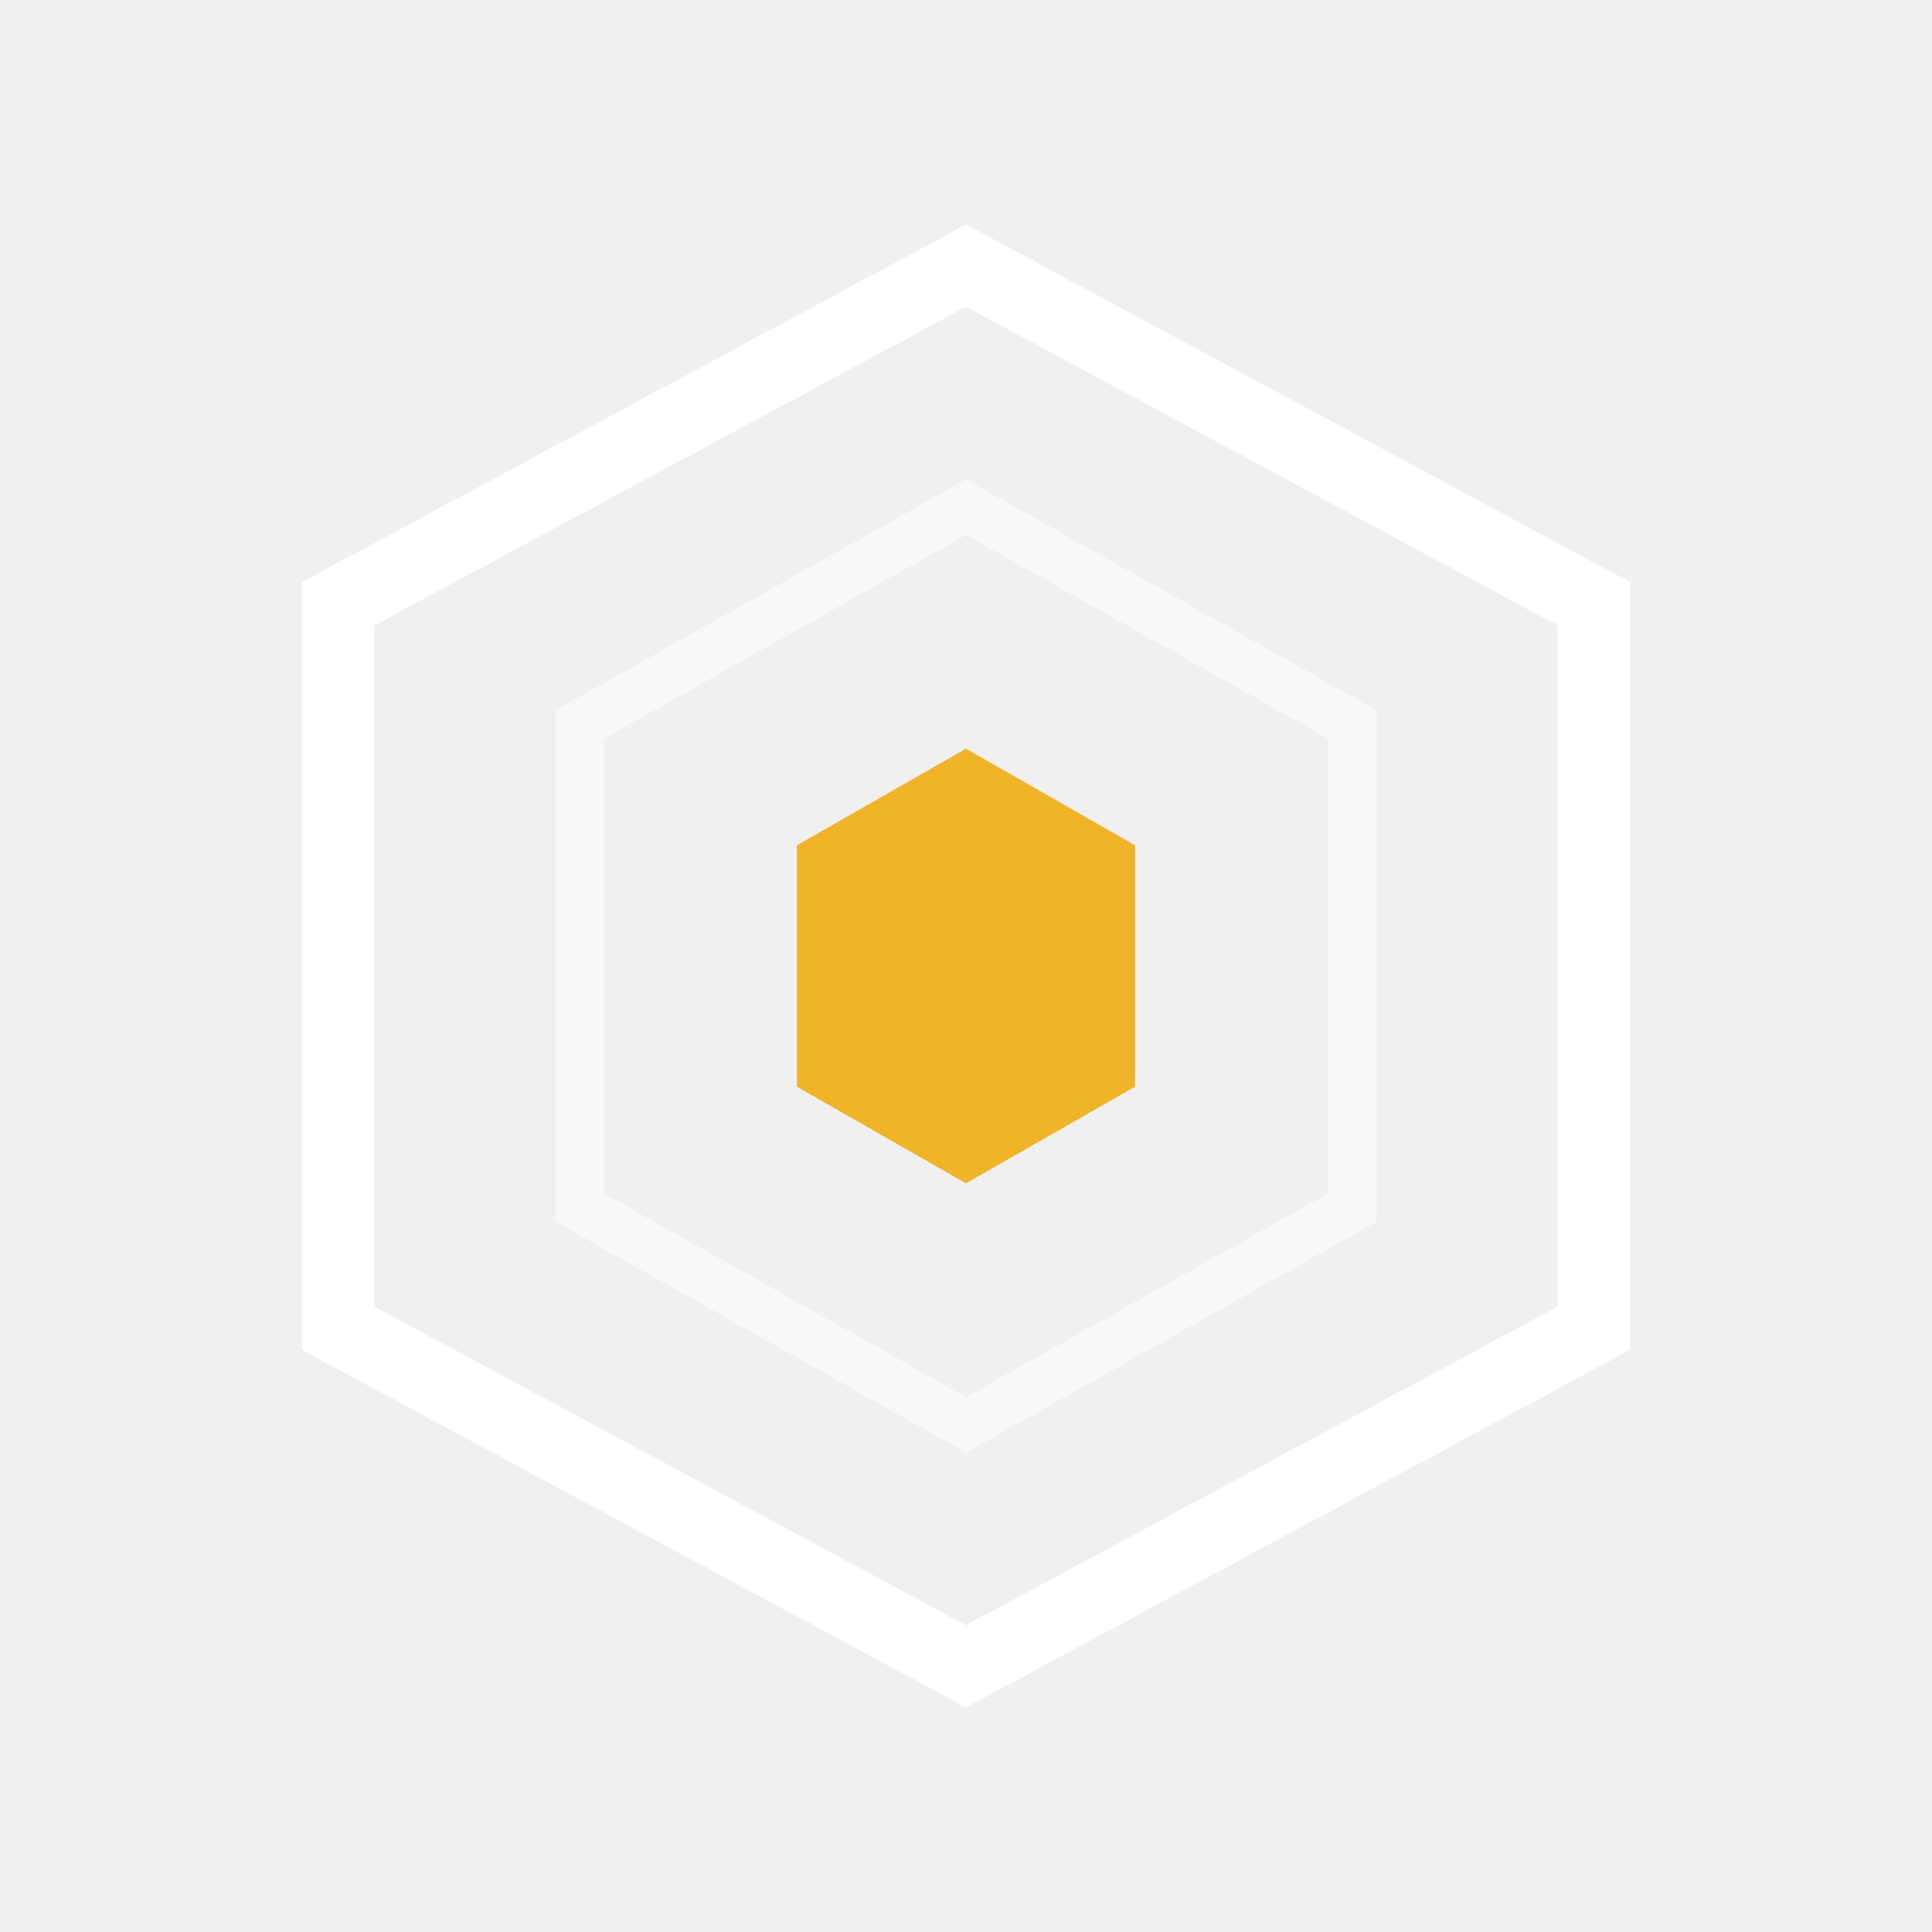
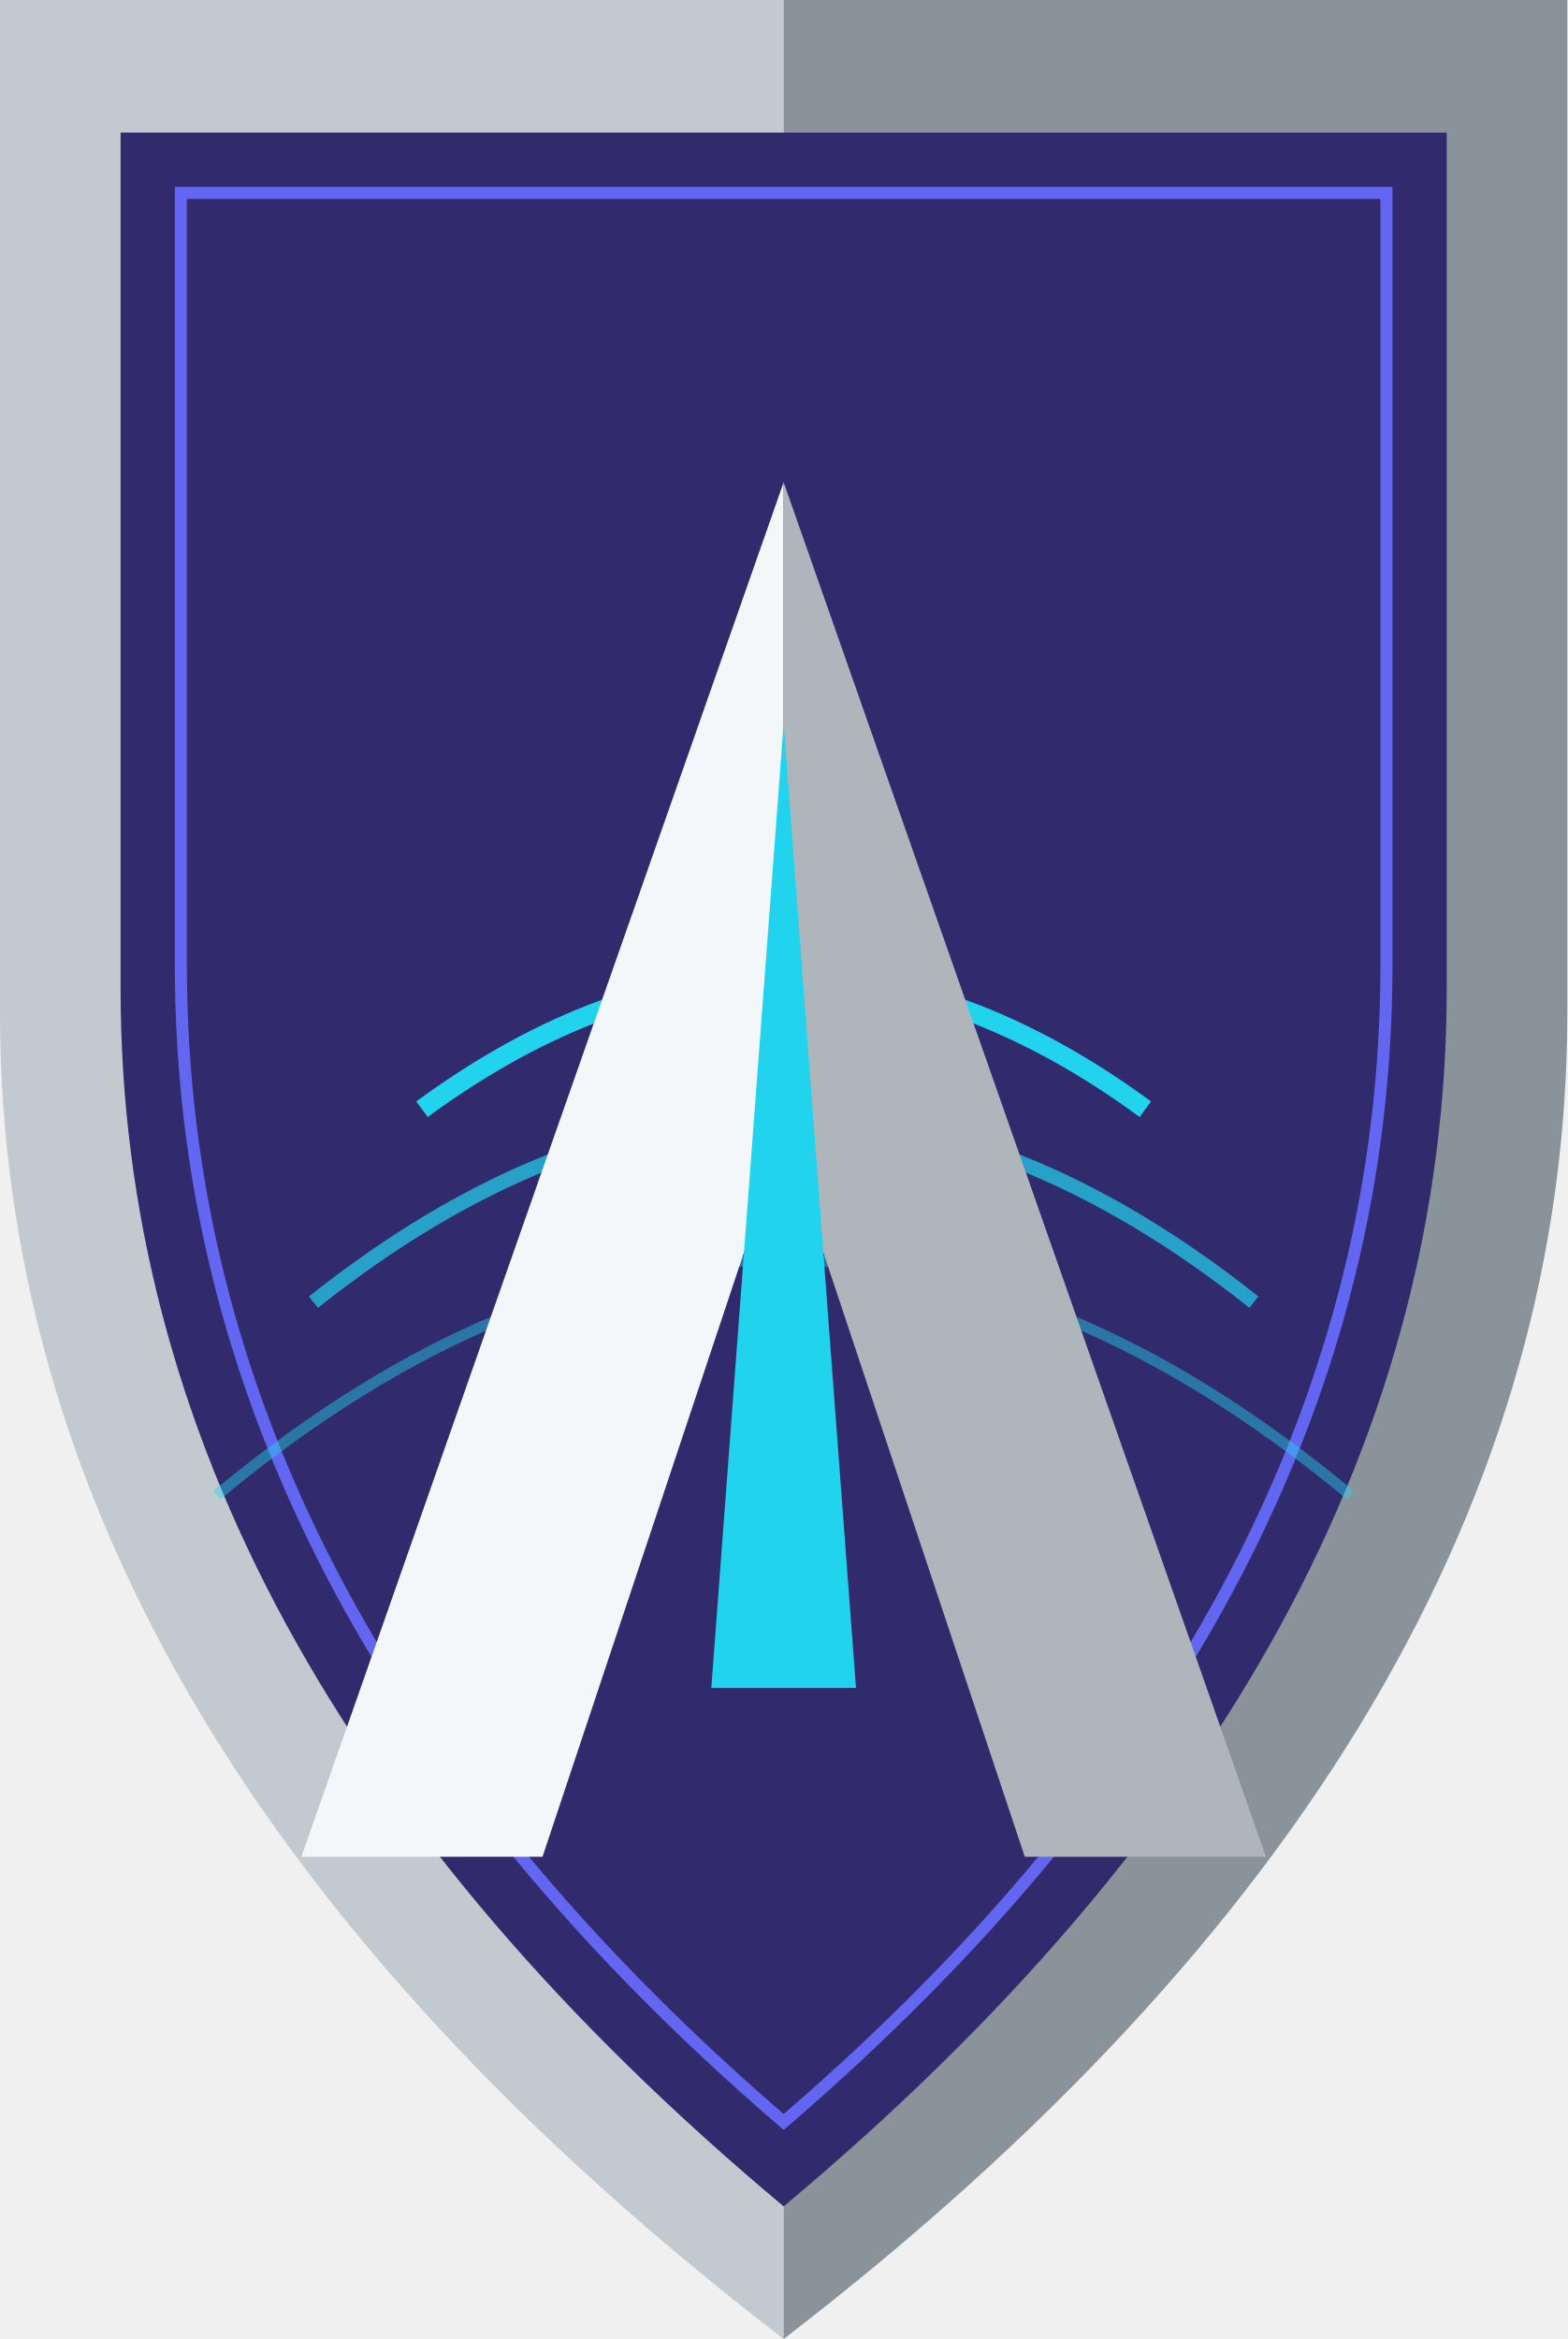
- <svg xmlns="http://www.w3.org/2000/svg" viewBox="0 0 80 80" role="img" aria-label="AegisCampus">
-   <polygon points="40,11 66,25 66,55 40,69 14,55 14,25" fill="none" stroke="#FFFFFF" stroke-width="3" />
-   <polygon points="40,21 56,30 56,50 40,59 24,50 24,30" fill="none" stroke="#FFFFFF" stroke-width="2" opacity="0.55" />
-   <polygon points="40,31 47,35 47,45 40,49 33,45 33,35" fill="#F0B429" />
+ <svg xmlns="http://www.w3.org/2000/svg" viewBox="0 0 130 194" role="img" aria-label="AegisCampus">
+   <path fill="#C2CACF" d="M0,0 L65,0 L65,194 Q0,144 0,84 Z" />
+   <path fill="#8A929A" d="M65,0 L130,0 L130,84 Q130,144 65,194 Z" />
+   <path fill="#312B6E" d="M10,11 L120,11 L120,82 Q120,137 65,183 Q10,137 10,82 Z" />
+   <path fill="none" stroke="#6366F1" stroke-width="1" d="M15,16 L115,16 L115,80 Q115,133 65,176 Q15,133 15,80 Z" />
+   <path fill="none" stroke="#22D3EE" stroke-width="1.6" d="M35,92 Q65,70 95,92" />
+   <path fill="none" stroke="#22D3EE" stroke-width="1.2" opacity="0.7" d="M26,108 Q65,77 104,108" />
+   <path fill="none" stroke="#22D3EE" stroke-width="0.9" opacity="0.45" d="M18,124 Q65,85 112,124" />
+   <path fill="#F4F7F9" d="M65,40 L25,154 L45,154 L65,94 Z" />
+   <path fill="#AEB6BC" d="M65,40 L65,94 L85,154 L105,154 Z" />
+   <path fill="#22D3EE" d="M65,60 L59,140 L71,140 Z" />
</svg>
